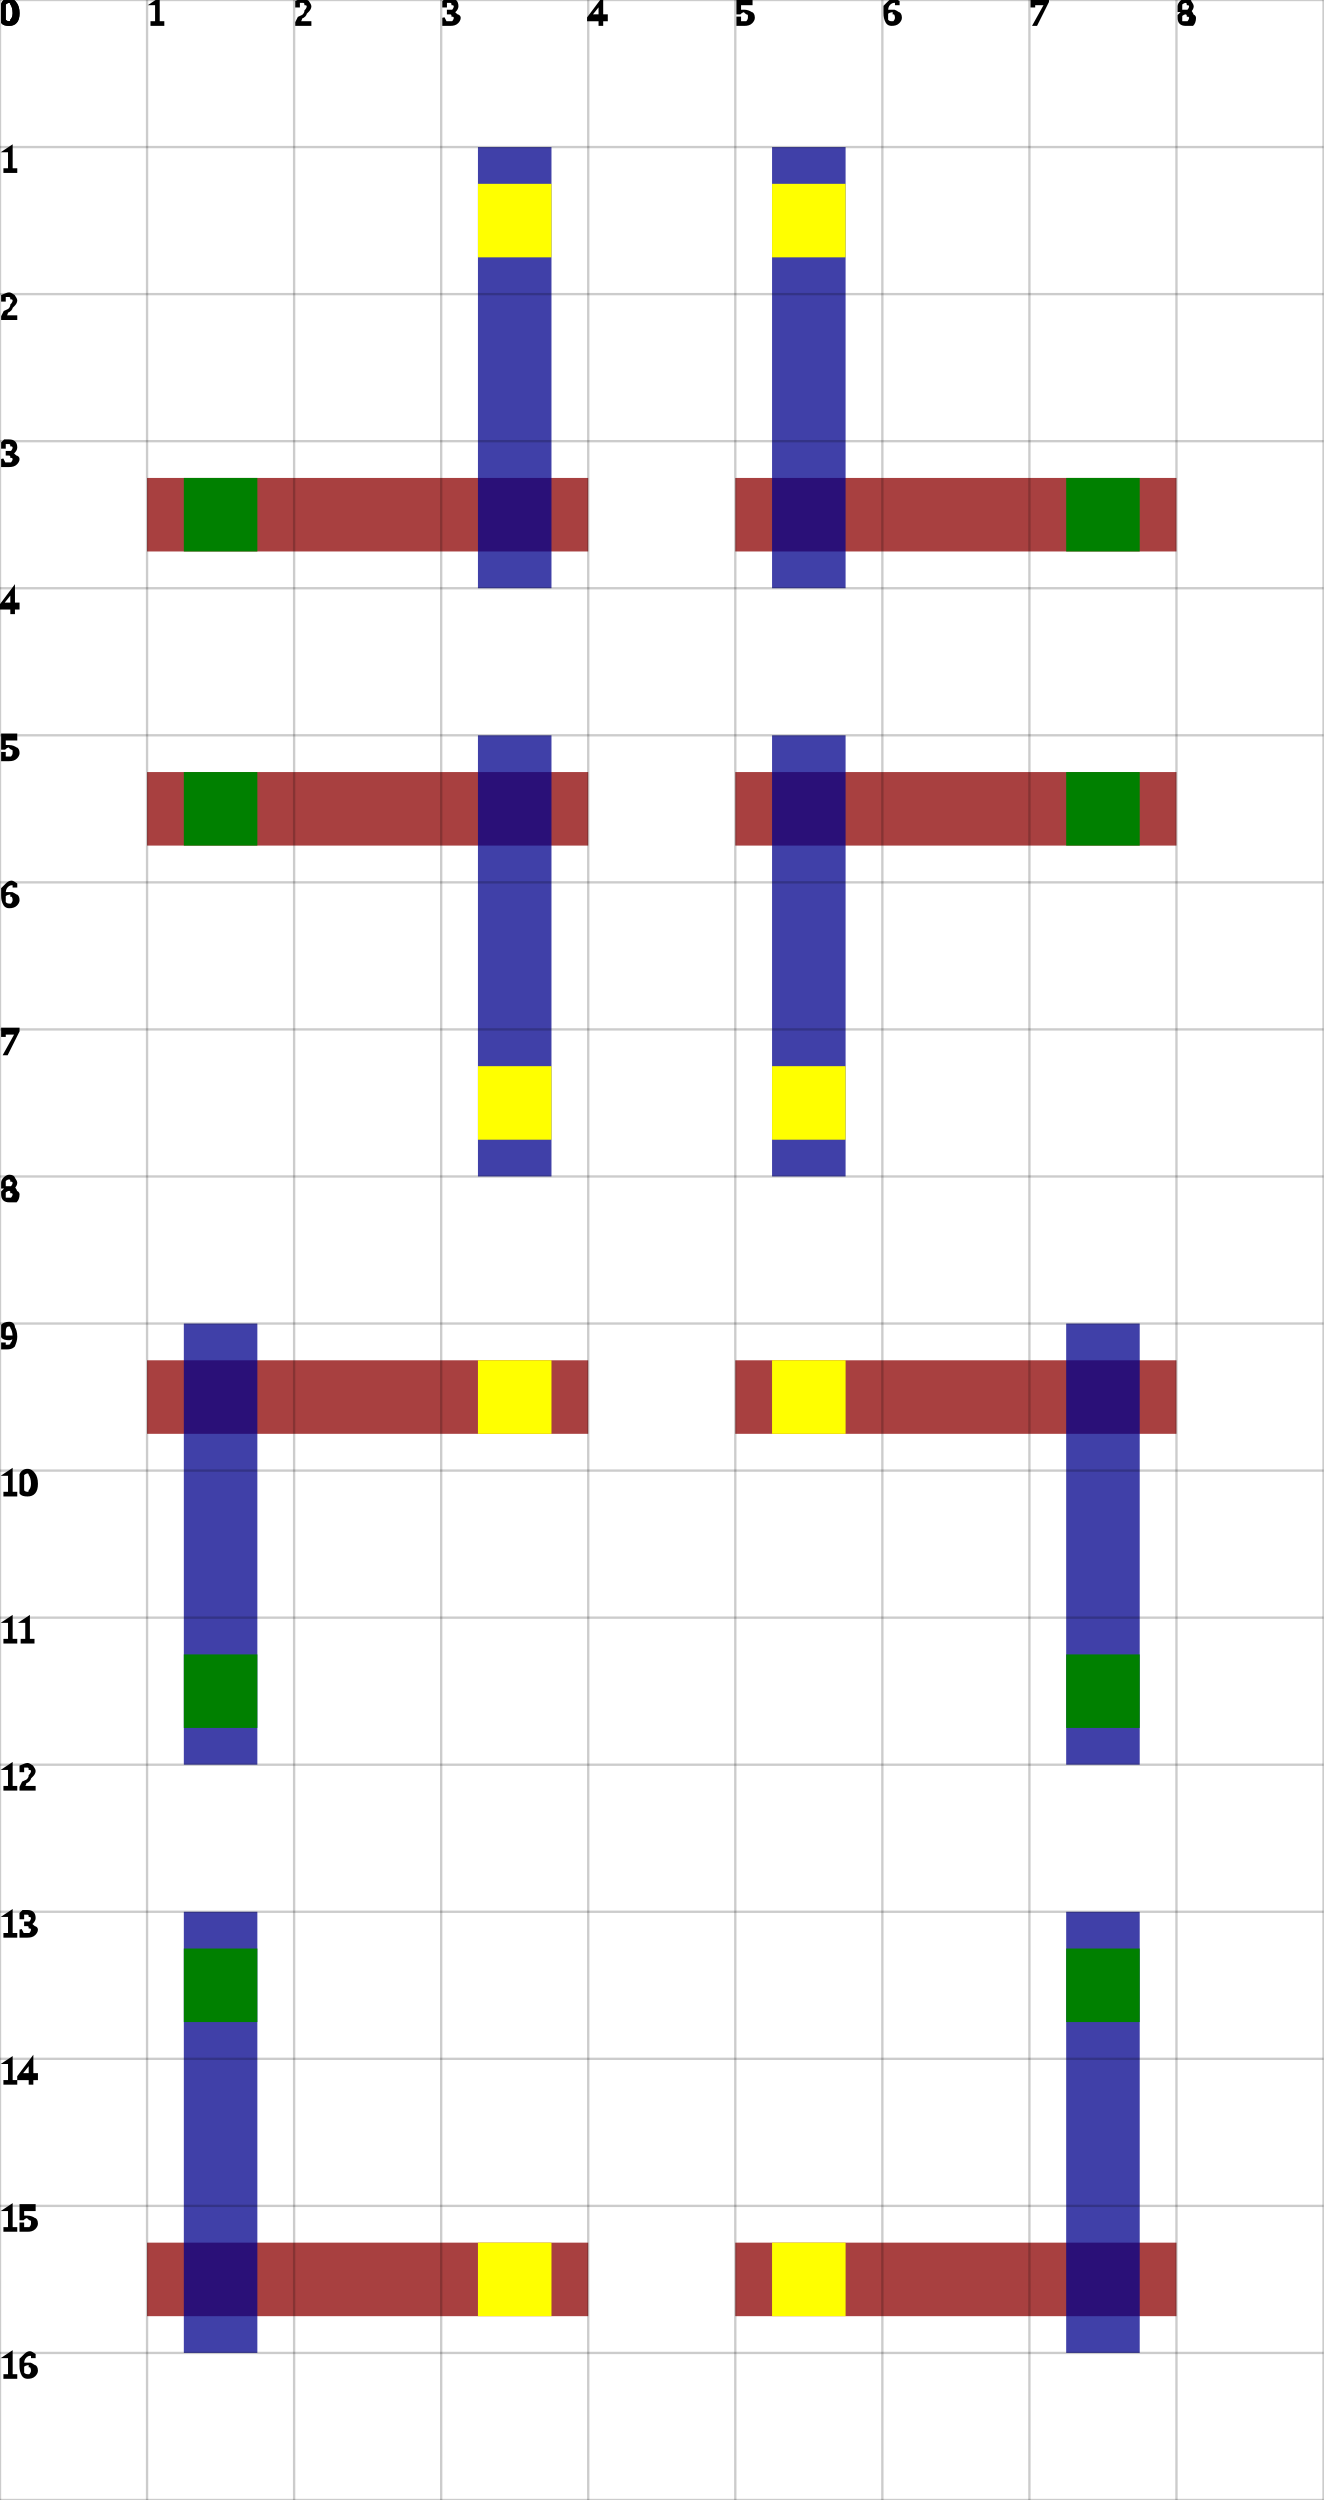
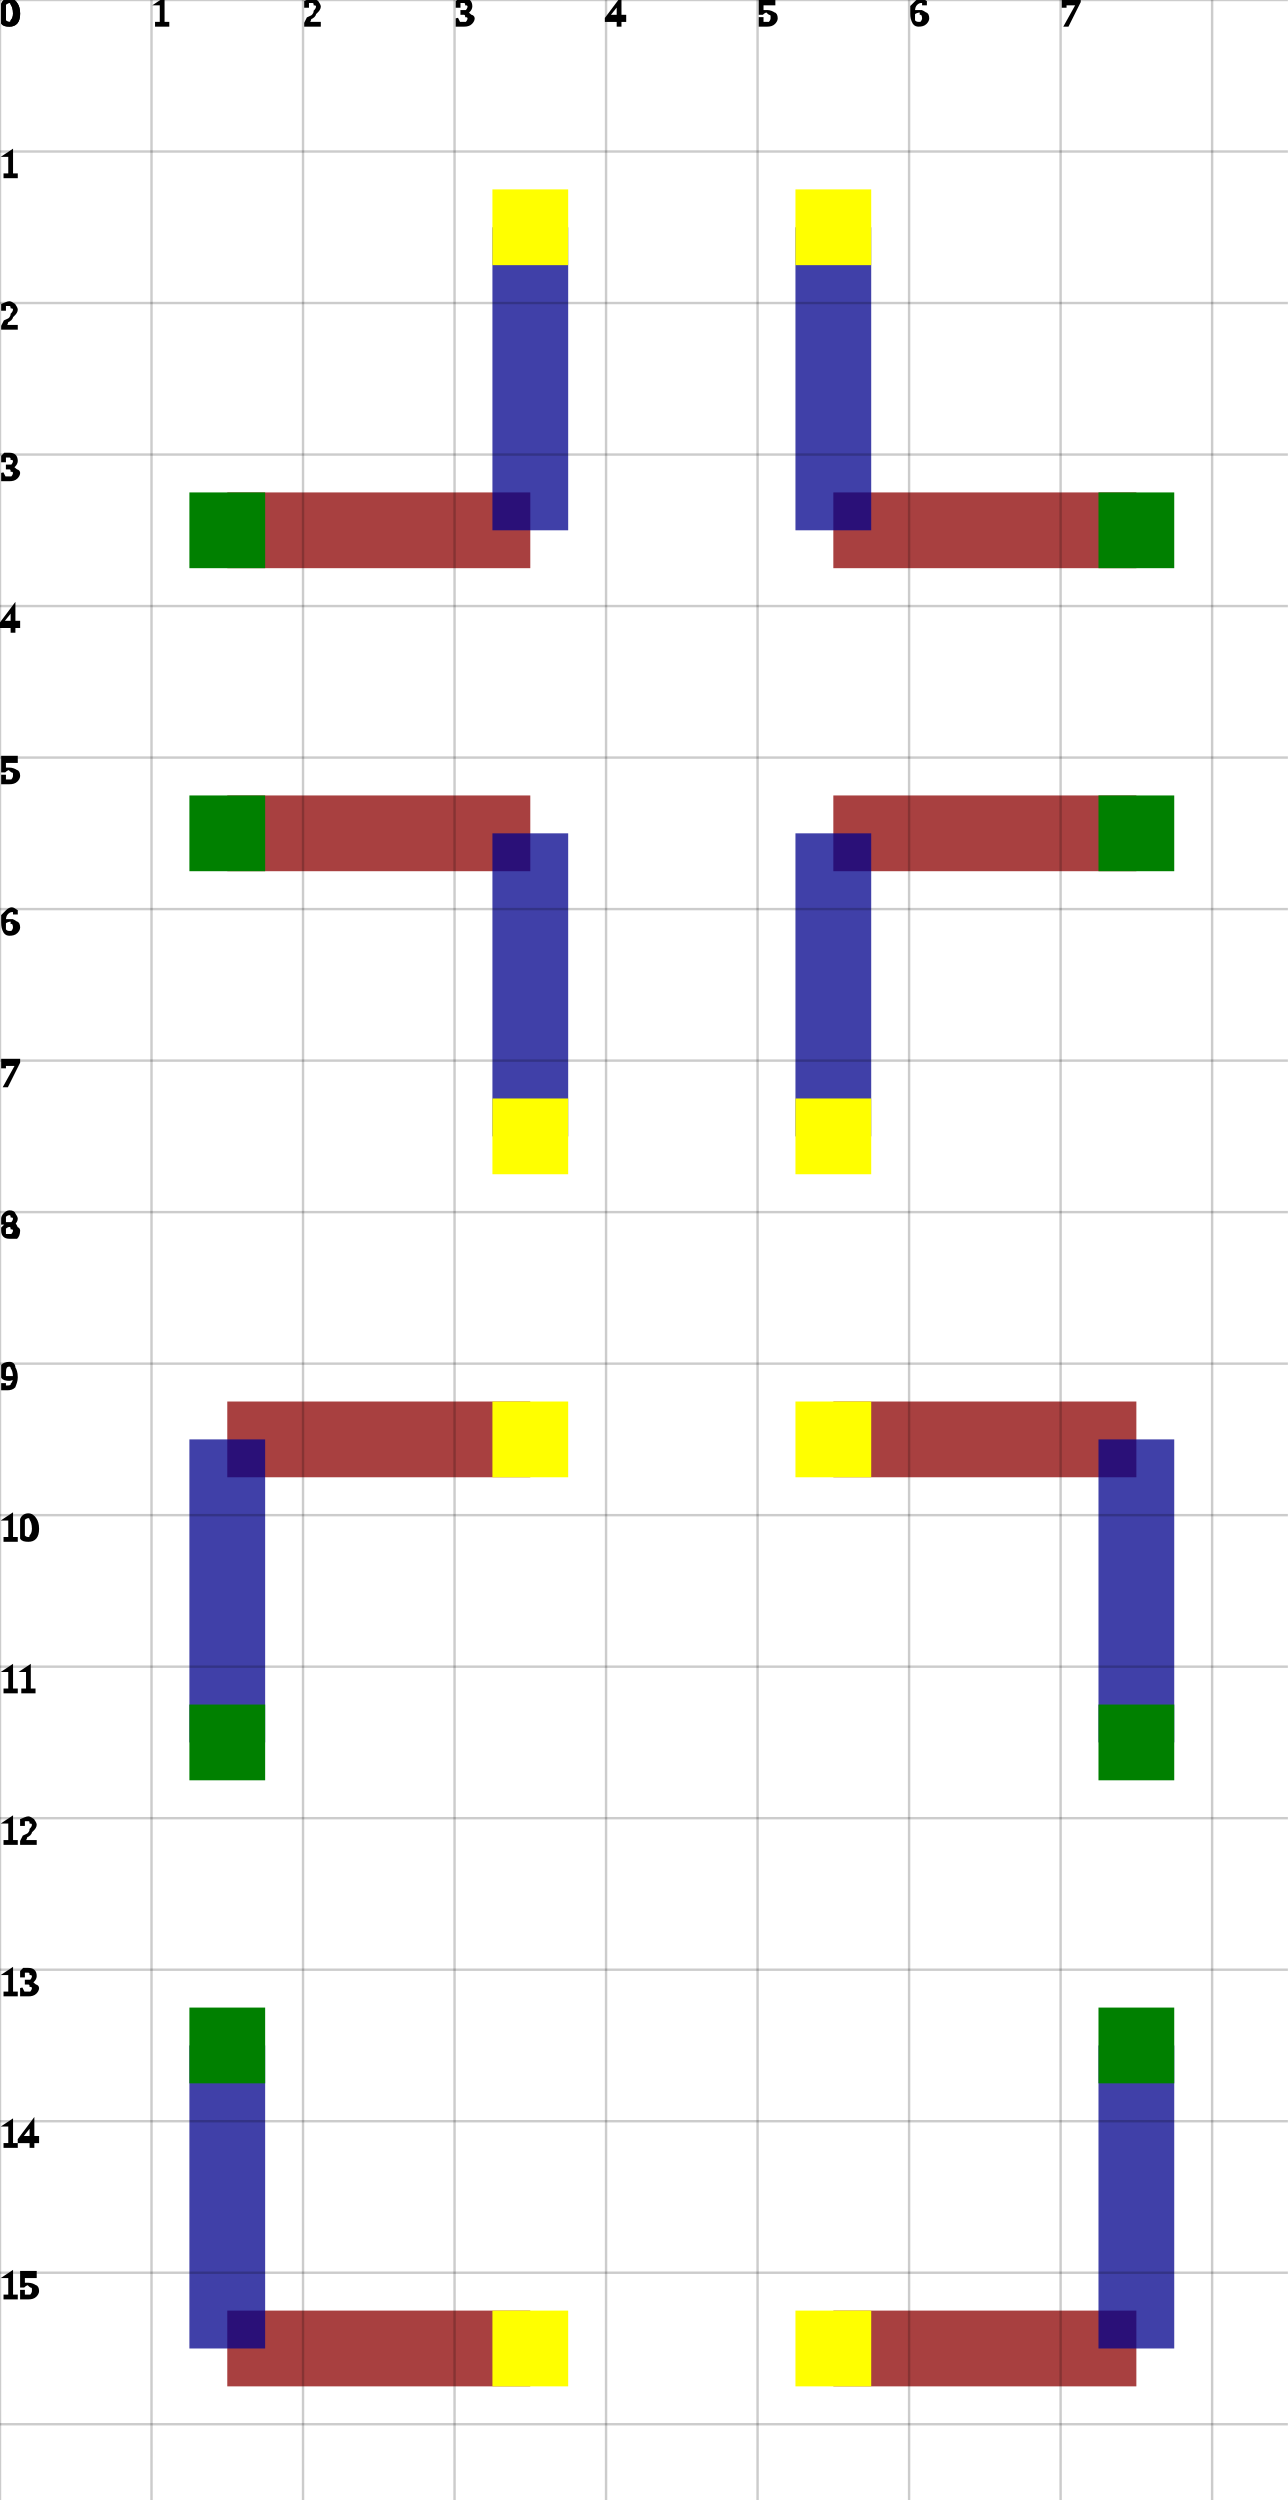
- <svg xmlns="http://www.w3.org/2000/svg" height="100%" viewBox="0 0 9 17" width="100%">
-   <line opacity="0.75" stroke="darkRed" stroke-width="0.5" x1="1" x2="4" y1="3.5" y2="3.5" />
-   <line opacity="0.75" stroke="darkRed" stroke-width="0.5" x1="5" x2="8" y1="3.5" y2="3.5" />
-   <line opacity="0.75" stroke="darkRed" stroke-width="0.5" x1="1" x2="4" y1="5.5" y2="5.5" />
-   <line opacity="0.75" stroke="darkRed" stroke-width="0.5" x1="5" x2="8" y1="5.5" y2="5.5" />
-   <line opacity="0.75" stroke="darkRed" stroke-width="0.5" x1="1" x2="4" y1="9.5" y2="9.5" />
-   <line opacity="0.75" stroke="darkRed" stroke-width="0.5" x1="5" x2="8" y1="9.5" y2="9.5" />
-   <line opacity="0.75" stroke="darkRed" stroke-width="0.5" x1="1" x2="4" y1="15.5" y2="15.5" />
-   <line opacity="0.75" stroke="darkRed" stroke-width="0.5" x1="5" x2="8" y1="15.5" y2="15.5" />
-   <line opacity="0.75" stroke="darkBlue" stroke-width="0.5" x1="3.5" x2="3.5" y1="4" y2="1" />
-   <line opacity="0.75" stroke="darkBlue" stroke-width="0.5" x1="5.5" x2="5.5" y1="4" y2="1" />
-   <line opacity="0.75" stroke="darkBlue" stroke-width="0.5" x1="3.5" x2="3.5" y1="5" y2="8" />
-   <line opacity="0.75" stroke="darkBlue" stroke-width="0.5" x1="5.5" x2="5.5" y1="5" y2="8" />
-   <line opacity="0.75" stroke="darkBlue" stroke-width="0.5" x1="1.5" x2="1.5" y1="9" y2="12" />
-   <line opacity="0.75" stroke="darkBlue" stroke-width="0.5" x1="7.5" x2="7.5" y1="9" y2="12" />
-   <line opacity="0.75" stroke="darkBlue" stroke-width="0.5" x1="1.5" x2="1.5" y1="13" y2="16" />
-   <line opacity="0.75" stroke="darkBlue" stroke-width="0.5" x1="7.5" x2="7.5" y1="13" y2="16" />
+ <svg xmlns="http://www.w3.org/2000/svg" height="100%" viewBox="0 0 8.5 16.5" width="100%">
+   <line opacity="0.75" stroke="darkRed" stroke-width="0.5" x1="1.5" x2="3.5" y1="3.5" y2="3.5" />
+   <line opacity="0.75" stroke="darkRed" stroke-width="0.5" x1="5.5" x2="7.5" y1="3.5" y2="3.5" />
+   <line opacity="0.75" stroke="darkRed" stroke-width="0.5" x1="1.5" x2="3.5" y1="5.5" y2="5.5" />
+   <line opacity="0.75" stroke="darkRed" stroke-width="0.5" x1="5.5" x2="7.5" y1="5.5" y2="5.5" />
+   <line opacity="0.75" stroke="darkRed" stroke-width="0.5" x1="1.5" x2="3.5" y1="9.5" y2="9.5" />
+   <line opacity="0.75" stroke="darkRed" stroke-width="0.5" x1="5.5" x2="7.5" y1="9.5" y2="9.5" />
+   <line opacity="0.75" stroke="darkRed" stroke-width="0.5" x1="1.5" x2="3.5" y1="15.5" y2="15.5" />
+   <line opacity="0.75" stroke="darkRed" stroke-width="0.5" x1="5.5" x2="7.5" y1="15.5" y2="15.5" />
+   <line opacity="0.75" stroke="darkBlue" stroke-width="0.5" x1="3.5" x2="3.5" y1="3.5" y2="1.5" />
+   <line opacity="0.75" stroke="darkBlue" stroke-width="0.5" x1="5.5" x2="5.5" y1="3.5" y2="1.5" />
+   <line opacity="0.75" stroke="darkBlue" stroke-width="0.5" x1="3.5" x2="3.5" y1="5.5" y2="7.5" />
+   <line opacity="0.75" stroke="darkBlue" stroke-width="0.5" x1="5.5" x2="5.5" y1="5.5" y2="7.5" />
+   <line opacity="0.75" stroke="darkBlue" stroke-width="0.5" x1="1.5" x2="1.5" y1="9.5" y2="11.5" />
+   <line opacity="0.75" stroke="darkBlue" stroke-width="0.5" x1="7.5" x2="7.5" y1="9.5" y2="11.5" />
+   <line opacity="0.75" stroke="darkBlue" stroke-width="0.5" x1="1.5" x2="1.5" y1="13.5" y2="15.5" />
+   <line opacity="0.75" stroke="darkBlue" stroke-width="0.5" x1="7.5" x2="7.5" y1="13.5" y2="15.5" />
  <rect fill="green" height="0.5" opacity="1" stroke-width="0.5" width="0.5" x="1.25" y="3.25" />
  <rect fill="yellow" height="0.5" opacity="1" stroke-width="0.5" width="0.5" x="3.25" y="1.25" />
  <rect fill="green" height="0.5" opacity="1" stroke-width="0.5" width="0.5" x="7.25" y="3.25" />
  <rect fill="yellow" height="0.5" opacity="1" stroke-width="0.5" width="0.5" x="5.25" y="1.25" />
  <rect fill="green" height="0.5" opacity="1" stroke-width="0.5" width="0.5" x="1.25" y="5.25" />
  <rect fill="yellow" height="0.5" opacity="1" stroke-width="0.5" width="0.5" x="3.25" y="7.25" />
  <rect fill="green" height="0.5" opacity="1" stroke-width="0.5" width="0.5" x="7.25" y="5.25" />
  <rect fill="yellow" height="0.5" opacity="1" stroke-width="0.5" width="0.5" x="5.25" y="7.25" />
  <rect fill="green" height="0.5" opacity="1" stroke-width="0.5" width="0.5" x="1.25" y="11.25" />
  <rect fill="yellow" height="0.5" opacity="1" stroke-width="0.5" width="0.5" x="3.25" y="9.25" />
  <rect fill="green" height="0.5" opacity="1" stroke-width="0.5" width="0.5" x="7.25" y="11.25" />
  <rect fill="yellow" height="0.5" opacity="1" stroke-width="0.5" width="0.5" x="5.25" y="9.25" />
  <rect fill="green" height="0.5" opacity="1" stroke-width="0.5" width="0.5" x="1.25" y="13.25" />
  <rect fill="yellow" height="0.5" opacity="1" stroke-width="0.5" width="0.5" x="3.25" y="15.25" />
  <rect fill="green" height="0.5" opacity="1" stroke-width="0.5" width="0.5" x="7.25" y="13.25" />
  <rect fill="yellow" height="0.5" opacity="1" stroke-width="0.5" width="0.5" x="5.25" y="15.25" />
-   <line dominant-baseline="hanging" font-size="0.25" opacity="0.2" stroke="black" stroke-width="0.016" text-anchor="start" x1="0" x2="0" y1="0" y2="17" />
+   <line dominant-baseline="hanging" font-size="0.25" opacity="0.2" stroke="black" stroke-width="0.016" text-anchor="start" x1="0" x2="0" y1="0" y2="16.5" />
  <text dominant-baseline="hanging" fill="black" font-size="0.25" opacity="1" stroke="black" stroke-width="0.016" text-anchor="start" x="0" y="0">0</text>
-   <line dominant-baseline="hanging" font-size="0.25" opacity="0.2" stroke="black" stroke-width="0.016" text-anchor="start" x1="1" x2="1" y1="0" y2="17" />
+   <line dominant-baseline="hanging" font-size="0.25" opacity="0.2" stroke="black" stroke-width="0.016" text-anchor="start" x1="1" x2="1" y1="0" y2="16.5" />
  <text dominant-baseline="hanging" fill="black" font-size="0.25" opacity="1" stroke="black" stroke-width="0.016" text-anchor="start" x="1" y="0">1</text>
-   <line dominant-baseline="hanging" font-size="0.25" opacity="0.2" stroke="black" stroke-width="0.016" text-anchor="start" x1="2" x2="2" y1="0" y2="17" />
+   <line dominant-baseline="hanging" font-size="0.25" opacity="0.2" stroke="black" stroke-width="0.016" text-anchor="start" x1="2" x2="2" y1="0" y2="16.5" />
  <text dominant-baseline="hanging" fill="black" font-size="0.25" opacity="1" stroke="black" stroke-width="0.016" text-anchor="start" x="2" y="0">2</text>
-   <line dominant-baseline="hanging" font-size="0.25" opacity="0.2" stroke="black" stroke-width="0.016" text-anchor="start" x1="3" x2="3" y1="0" y2="17" />
+   <line dominant-baseline="hanging" font-size="0.25" opacity="0.2" stroke="black" stroke-width="0.016" text-anchor="start" x1="3" x2="3" y1="0" y2="16.5" />
  <text dominant-baseline="hanging" fill="black" font-size="0.25" opacity="1" stroke="black" stroke-width="0.016" text-anchor="start" x="3" y="0">3</text>
-   <line dominant-baseline="hanging" font-size="0.25" opacity="0.2" stroke="black" stroke-width="0.016" text-anchor="start" x1="4" x2="4" y1="0" y2="17" />
+   <line dominant-baseline="hanging" font-size="0.25" opacity="0.2" stroke="black" stroke-width="0.016" text-anchor="start" x1="4" x2="4" y1="0" y2="16.5" />
  <text dominant-baseline="hanging" fill="black" font-size="0.25" opacity="1" stroke="black" stroke-width="0.016" text-anchor="start" x="4" y="0">4</text>
-   <line dominant-baseline="hanging" font-size="0.25" opacity="0.2" stroke="black" stroke-width="0.016" text-anchor="start" x1="5" x2="5" y1="0" y2="17" />
+   <line dominant-baseline="hanging" font-size="0.25" opacity="0.2" stroke="black" stroke-width="0.016" text-anchor="start" x1="5" x2="5" y1="0" y2="16.5" />
  <text dominant-baseline="hanging" fill="black" font-size="0.25" opacity="1" stroke="black" stroke-width="0.016" text-anchor="start" x="5" y="0">5</text>
-   <line dominant-baseline="hanging" font-size="0.25" opacity="0.2" stroke="black" stroke-width="0.016" text-anchor="start" x1="6" x2="6" y1="0" y2="17" />
+   <line dominant-baseline="hanging" font-size="0.25" opacity="0.2" stroke="black" stroke-width="0.016" text-anchor="start" x1="6" x2="6" y1="0" y2="16.5" />
  <text dominant-baseline="hanging" fill="black" font-size="0.25" opacity="1" stroke="black" stroke-width="0.016" text-anchor="start" x="6" y="0">6</text>
-   <line dominant-baseline="hanging" font-size="0.25" opacity="0.2" stroke="black" stroke-width="0.016" text-anchor="start" x1="7" x2="7" y1="0" y2="17" />
+   <line dominant-baseline="hanging" font-size="0.25" opacity="0.2" stroke="black" stroke-width="0.016" text-anchor="start" x1="7" x2="7" y1="0" y2="16.5" />
  <text dominant-baseline="hanging" fill="black" font-size="0.25" opacity="1" stroke="black" stroke-width="0.016" text-anchor="start" x="7" y="0">7</text>
-   <line dominant-baseline="hanging" font-size="0.25" opacity="0.2" stroke="black" stroke-width="0.016" text-anchor="start" x1="8" x2="8" y1="0" y2="17" />
-   <text dominant-baseline="hanging" fill="black" font-size="0.25" opacity="1" stroke="black" stroke-width="0.016" text-anchor="start" x="8" y="0">8</text>
-   <line dominant-baseline="hanging" font-size="0.25" opacity="0.2" stroke="black" stroke-width="0.016" text-anchor="start" x1="9" x2="9" y1="0" y2="17" />
-   <line dominant-baseline="hanging" font-size="0.25" opacity="0.2" stroke="black" stroke-width="0.016" text-anchor="start" x1="0" x2="9" y1="0" y2="0" />
+   <line dominant-baseline="hanging" font-size="0.25" opacity="0.2" stroke="black" stroke-width="0.016" text-anchor="start" x1="8" x2="8" y1="0" y2="16.5" />
+   <line dominant-baseline="hanging" font-size="0.25" opacity="0.2" stroke="black" stroke-width="0.016" text-anchor="start" x1="0" x2="8.5" y1="0" y2="0" />
  <text dominant-baseline="hanging" fill="black" font-size="0.25" opacity="1" stroke="black" stroke-width="0.016" text-anchor="start" x="0" y="0">0</text>
-   <line dominant-baseline="hanging" font-size="0.25" opacity="0.2" stroke="black" stroke-width="0.016" text-anchor="start" x1="0" x2="9" y1="1" y2="1" />
+   <line dominant-baseline="hanging" font-size="0.25" opacity="0.2" stroke="black" stroke-width="0.016" text-anchor="start" x1="0" x2="8.5" y1="1" y2="1" />
  <text dominant-baseline="hanging" fill="black" font-size="0.25" opacity="1" stroke="black" stroke-width="0.016" text-anchor="start" x="0" y="1">1</text>
-   <line dominant-baseline="hanging" font-size="0.25" opacity="0.2" stroke="black" stroke-width="0.016" text-anchor="start" x1="0" x2="9" y1="2" y2="2" />
+   <line dominant-baseline="hanging" font-size="0.25" opacity="0.2" stroke="black" stroke-width="0.016" text-anchor="start" x1="0" x2="8.5" y1="2" y2="2" />
  <text dominant-baseline="hanging" fill="black" font-size="0.25" opacity="1" stroke="black" stroke-width="0.016" text-anchor="start" x="0" y="2">2</text>
-   <line dominant-baseline="hanging" font-size="0.25" opacity="0.2" stroke="black" stroke-width="0.016" text-anchor="start" x1="0" x2="9" y1="3" y2="3" />
+   <line dominant-baseline="hanging" font-size="0.25" opacity="0.2" stroke="black" stroke-width="0.016" text-anchor="start" x1="0" x2="8.5" y1="3" y2="3" />
  <text dominant-baseline="hanging" fill="black" font-size="0.25" opacity="1" stroke="black" stroke-width="0.016" text-anchor="start" x="0" y="3">3</text>
-   <line dominant-baseline="hanging" font-size="0.25" opacity="0.2" stroke="black" stroke-width="0.016" text-anchor="start" x1="0" x2="9" y1="4" y2="4" />
+   <line dominant-baseline="hanging" font-size="0.25" opacity="0.2" stroke="black" stroke-width="0.016" text-anchor="start" x1="0" x2="8.5" y1="4" y2="4" />
  <text dominant-baseline="hanging" fill="black" font-size="0.25" opacity="1" stroke="black" stroke-width="0.016" text-anchor="start" x="0" y="4">4</text>
-   <line dominant-baseline="hanging" font-size="0.25" opacity="0.2" stroke="black" stroke-width="0.016" text-anchor="start" x1="0" x2="9" y1="5" y2="5" />
+   <line dominant-baseline="hanging" font-size="0.25" opacity="0.2" stroke="black" stroke-width="0.016" text-anchor="start" x1="0" x2="8.5" y1="5" y2="5" />
  <text dominant-baseline="hanging" fill="black" font-size="0.25" opacity="1" stroke="black" stroke-width="0.016" text-anchor="start" x="0" y="5">5</text>
-   <line dominant-baseline="hanging" font-size="0.25" opacity="0.2" stroke="black" stroke-width="0.016" text-anchor="start" x1="0" x2="9" y1="6" y2="6" />
+   <line dominant-baseline="hanging" font-size="0.25" opacity="0.2" stroke="black" stroke-width="0.016" text-anchor="start" x1="0" x2="8.5" y1="6" y2="6" />
  <text dominant-baseline="hanging" fill="black" font-size="0.25" opacity="1" stroke="black" stroke-width="0.016" text-anchor="start" x="0" y="6">6</text>
-   <line dominant-baseline="hanging" font-size="0.25" opacity="0.2" stroke="black" stroke-width="0.016" text-anchor="start" x1="0" x2="9" y1="7" y2="7" />
+   <line dominant-baseline="hanging" font-size="0.25" opacity="0.2" stroke="black" stroke-width="0.016" text-anchor="start" x1="0" x2="8.5" y1="7" y2="7" />
  <text dominant-baseline="hanging" fill="black" font-size="0.25" opacity="1" stroke="black" stroke-width="0.016" text-anchor="start" x="0" y="7">7</text>
-   <line dominant-baseline="hanging" font-size="0.25" opacity="0.2" stroke="black" stroke-width="0.016" text-anchor="start" x1="0" x2="9" y1="8" y2="8" />
+   <line dominant-baseline="hanging" font-size="0.25" opacity="0.2" stroke="black" stroke-width="0.016" text-anchor="start" x1="0" x2="8.5" y1="8" y2="8" />
  <text dominant-baseline="hanging" fill="black" font-size="0.25" opacity="1" stroke="black" stroke-width="0.016" text-anchor="start" x="0" y="8">8</text>
-   <line dominant-baseline="hanging" font-size="0.25" opacity="0.2" stroke="black" stroke-width="0.016" text-anchor="start" x1="0" x2="9" y1="9" y2="9" />
+   <line dominant-baseline="hanging" font-size="0.25" opacity="0.2" stroke="black" stroke-width="0.016" text-anchor="start" x1="0" x2="8.5" y1="9" y2="9" />
  <text dominant-baseline="hanging" fill="black" font-size="0.25" opacity="1" stroke="black" stroke-width="0.016" text-anchor="start" x="0" y="9">9</text>
-   <line dominant-baseline="hanging" font-size="0.25" opacity="0.2" stroke="black" stroke-width="0.016" text-anchor="start" x1="0" x2="9" y1="10" y2="10" />
+   <line dominant-baseline="hanging" font-size="0.25" opacity="0.2" stroke="black" stroke-width="0.016" text-anchor="start" x1="0" x2="8.5" y1="10" y2="10" />
  <text dominant-baseline="hanging" fill="black" font-size="0.25" opacity="1" stroke="black" stroke-width="0.016" text-anchor="start" x="0" y="10">10</text>
-   <line dominant-baseline="hanging" font-size="0.25" opacity="0.2" stroke="black" stroke-width="0.016" text-anchor="start" x1="0" x2="9" y1="11" y2="11" />
+   <line dominant-baseline="hanging" font-size="0.25" opacity="0.2" stroke="black" stroke-width="0.016" text-anchor="start" x1="0" x2="8.5" y1="11" y2="11" />
  <text dominant-baseline="hanging" fill="black" font-size="0.25" opacity="1" stroke="black" stroke-width="0.016" text-anchor="start" x="0" y="11">11</text>
-   <line dominant-baseline="hanging" font-size="0.25" opacity="0.2" stroke="black" stroke-width="0.016" text-anchor="start" x1="0" x2="9" y1="12" y2="12" />
+   <line dominant-baseline="hanging" font-size="0.25" opacity="0.2" stroke="black" stroke-width="0.016" text-anchor="start" x1="0" x2="8.5" y1="12" y2="12" />
  <text dominant-baseline="hanging" fill="black" font-size="0.25" opacity="1" stroke="black" stroke-width="0.016" text-anchor="start" x="0" y="12">12</text>
-   <line dominant-baseline="hanging" font-size="0.25" opacity="0.2" stroke="black" stroke-width="0.016" text-anchor="start" x1="0" x2="9" y1="13" y2="13" />
+   <line dominant-baseline="hanging" font-size="0.25" opacity="0.2" stroke="black" stroke-width="0.016" text-anchor="start" x1="0" x2="8.5" y1="13" y2="13" />
  <text dominant-baseline="hanging" fill="black" font-size="0.25" opacity="1" stroke="black" stroke-width="0.016" text-anchor="start" x="0" y="13">13</text>
-   <line dominant-baseline="hanging" font-size="0.25" opacity="0.2" stroke="black" stroke-width="0.016" text-anchor="start" x1="0" x2="9" y1="14" y2="14" />
+   <line dominant-baseline="hanging" font-size="0.25" opacity="0.2" stroke="black" stroke-width="0.016" text-anchor="start" x1="0" x2="8.5" y1="14" y2="14" />
  <text dominant-baseline="hanging" fill="black" font-size="0.25" opacity="1" stroke="black" stroke-width="0.016" text-anchor="start" x="0" y="14">14</text>
-   <line dominant-baseline="hanging" font-size="0.25" opacity="0.2" stroke="black" stroke-width="0.016" text-anchor="start" x1="0" x2="9" y1="15" y2="15" />
+   <line dominant-baseline="hanging" font-size="0.25" opacity="0.2" stroke="black" stroke-width="0.016" text-anchor="start" x1="0" x2="8.5" y1="15" y2="15" />
  <text dominant-baseline="hanging" fill="black" font-size="0.25" opacity="1" stroke="black" stroke-width="0.016" text-anchor="start" x="0" y="15">15</text>
-   <line dominant-baseline="hanging" font-size="0.25" opacity="0.2" stroke="black" stroke-width="0.016" text-anchor="start" x1="0" x2="9" y1="16" y2="16" />
-   <text dominant-baseline="hanging" fill="black" font-size="0.25" opacity="1" stroke="black" stroke-width="0.016" text-anchor="start" x="0" y="16">16</text>
-   <line dominant-baseline="hanging" font-size="0.25" opacity="0.2" stroke="black" stroke-width="0.016" text-anchor="start" x1="0" x2="9" y1="17" y2="17" />
+   <line dominant-baseline="hanging" font-size="0.25" opacity="0.2" stroke="black" stroke-width="0.016" text-anchor="start" x1="0" x2="8.5" y1="16" y2="16" />
</svg>
